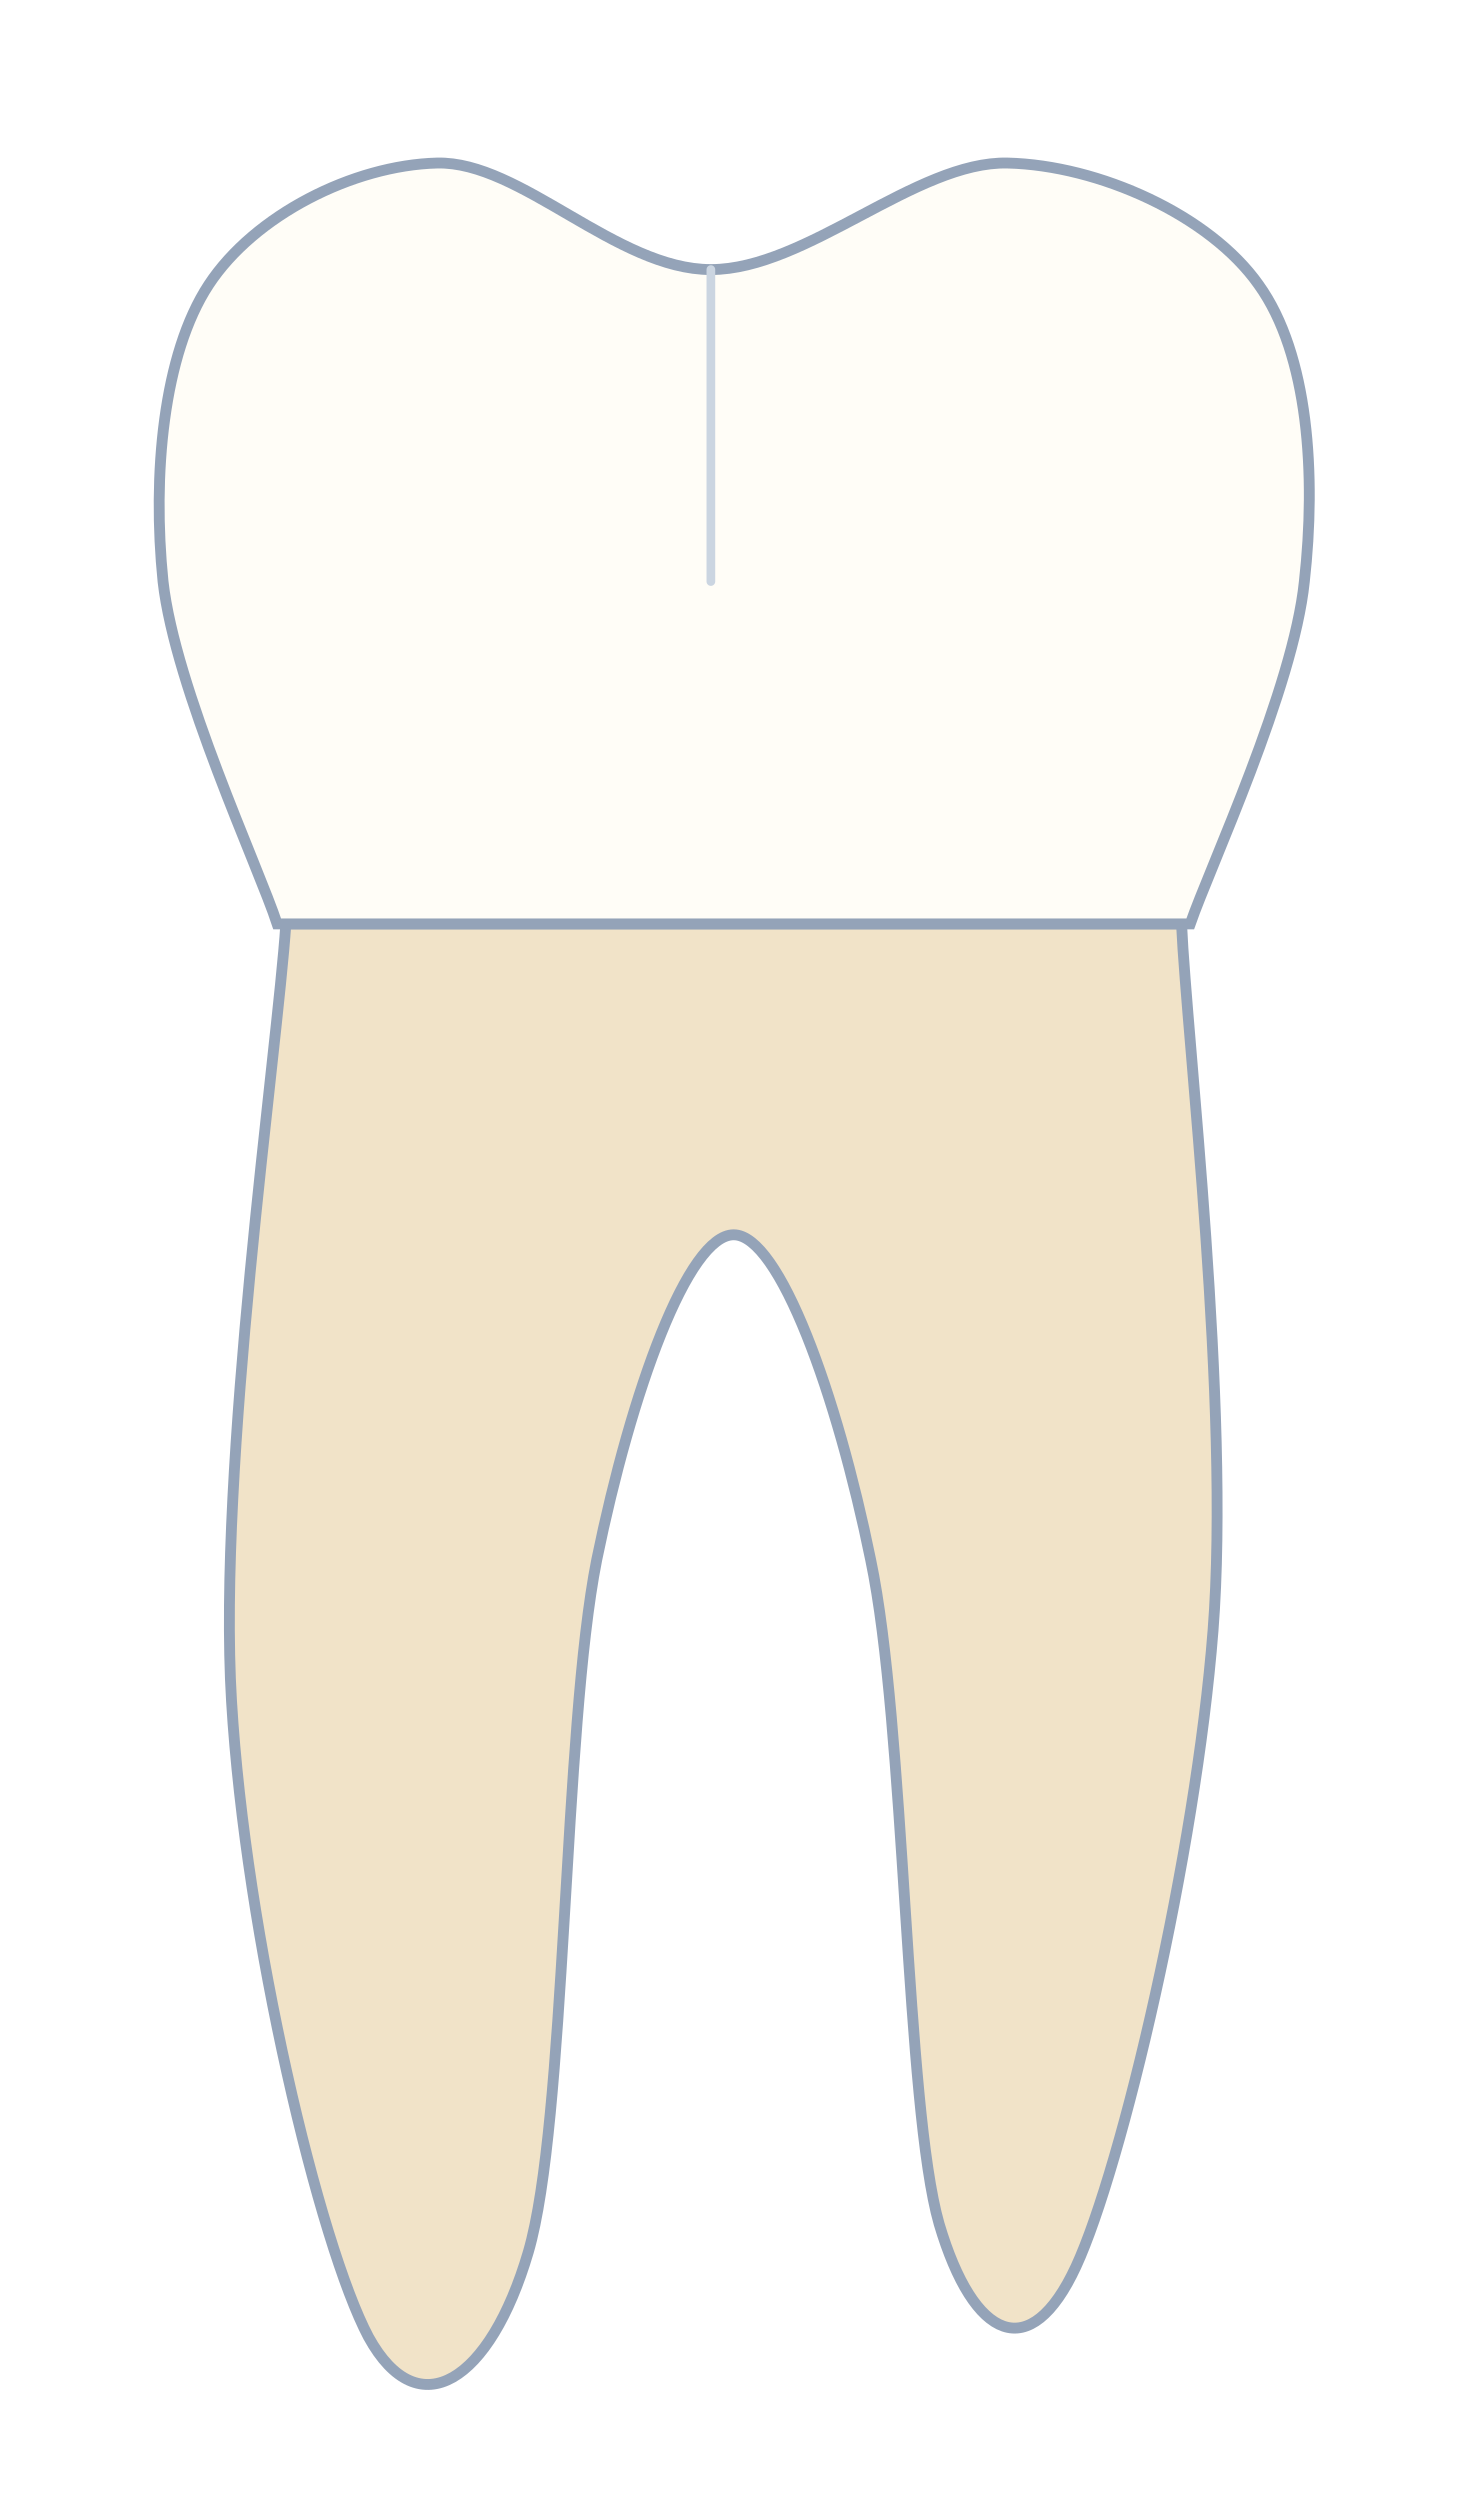
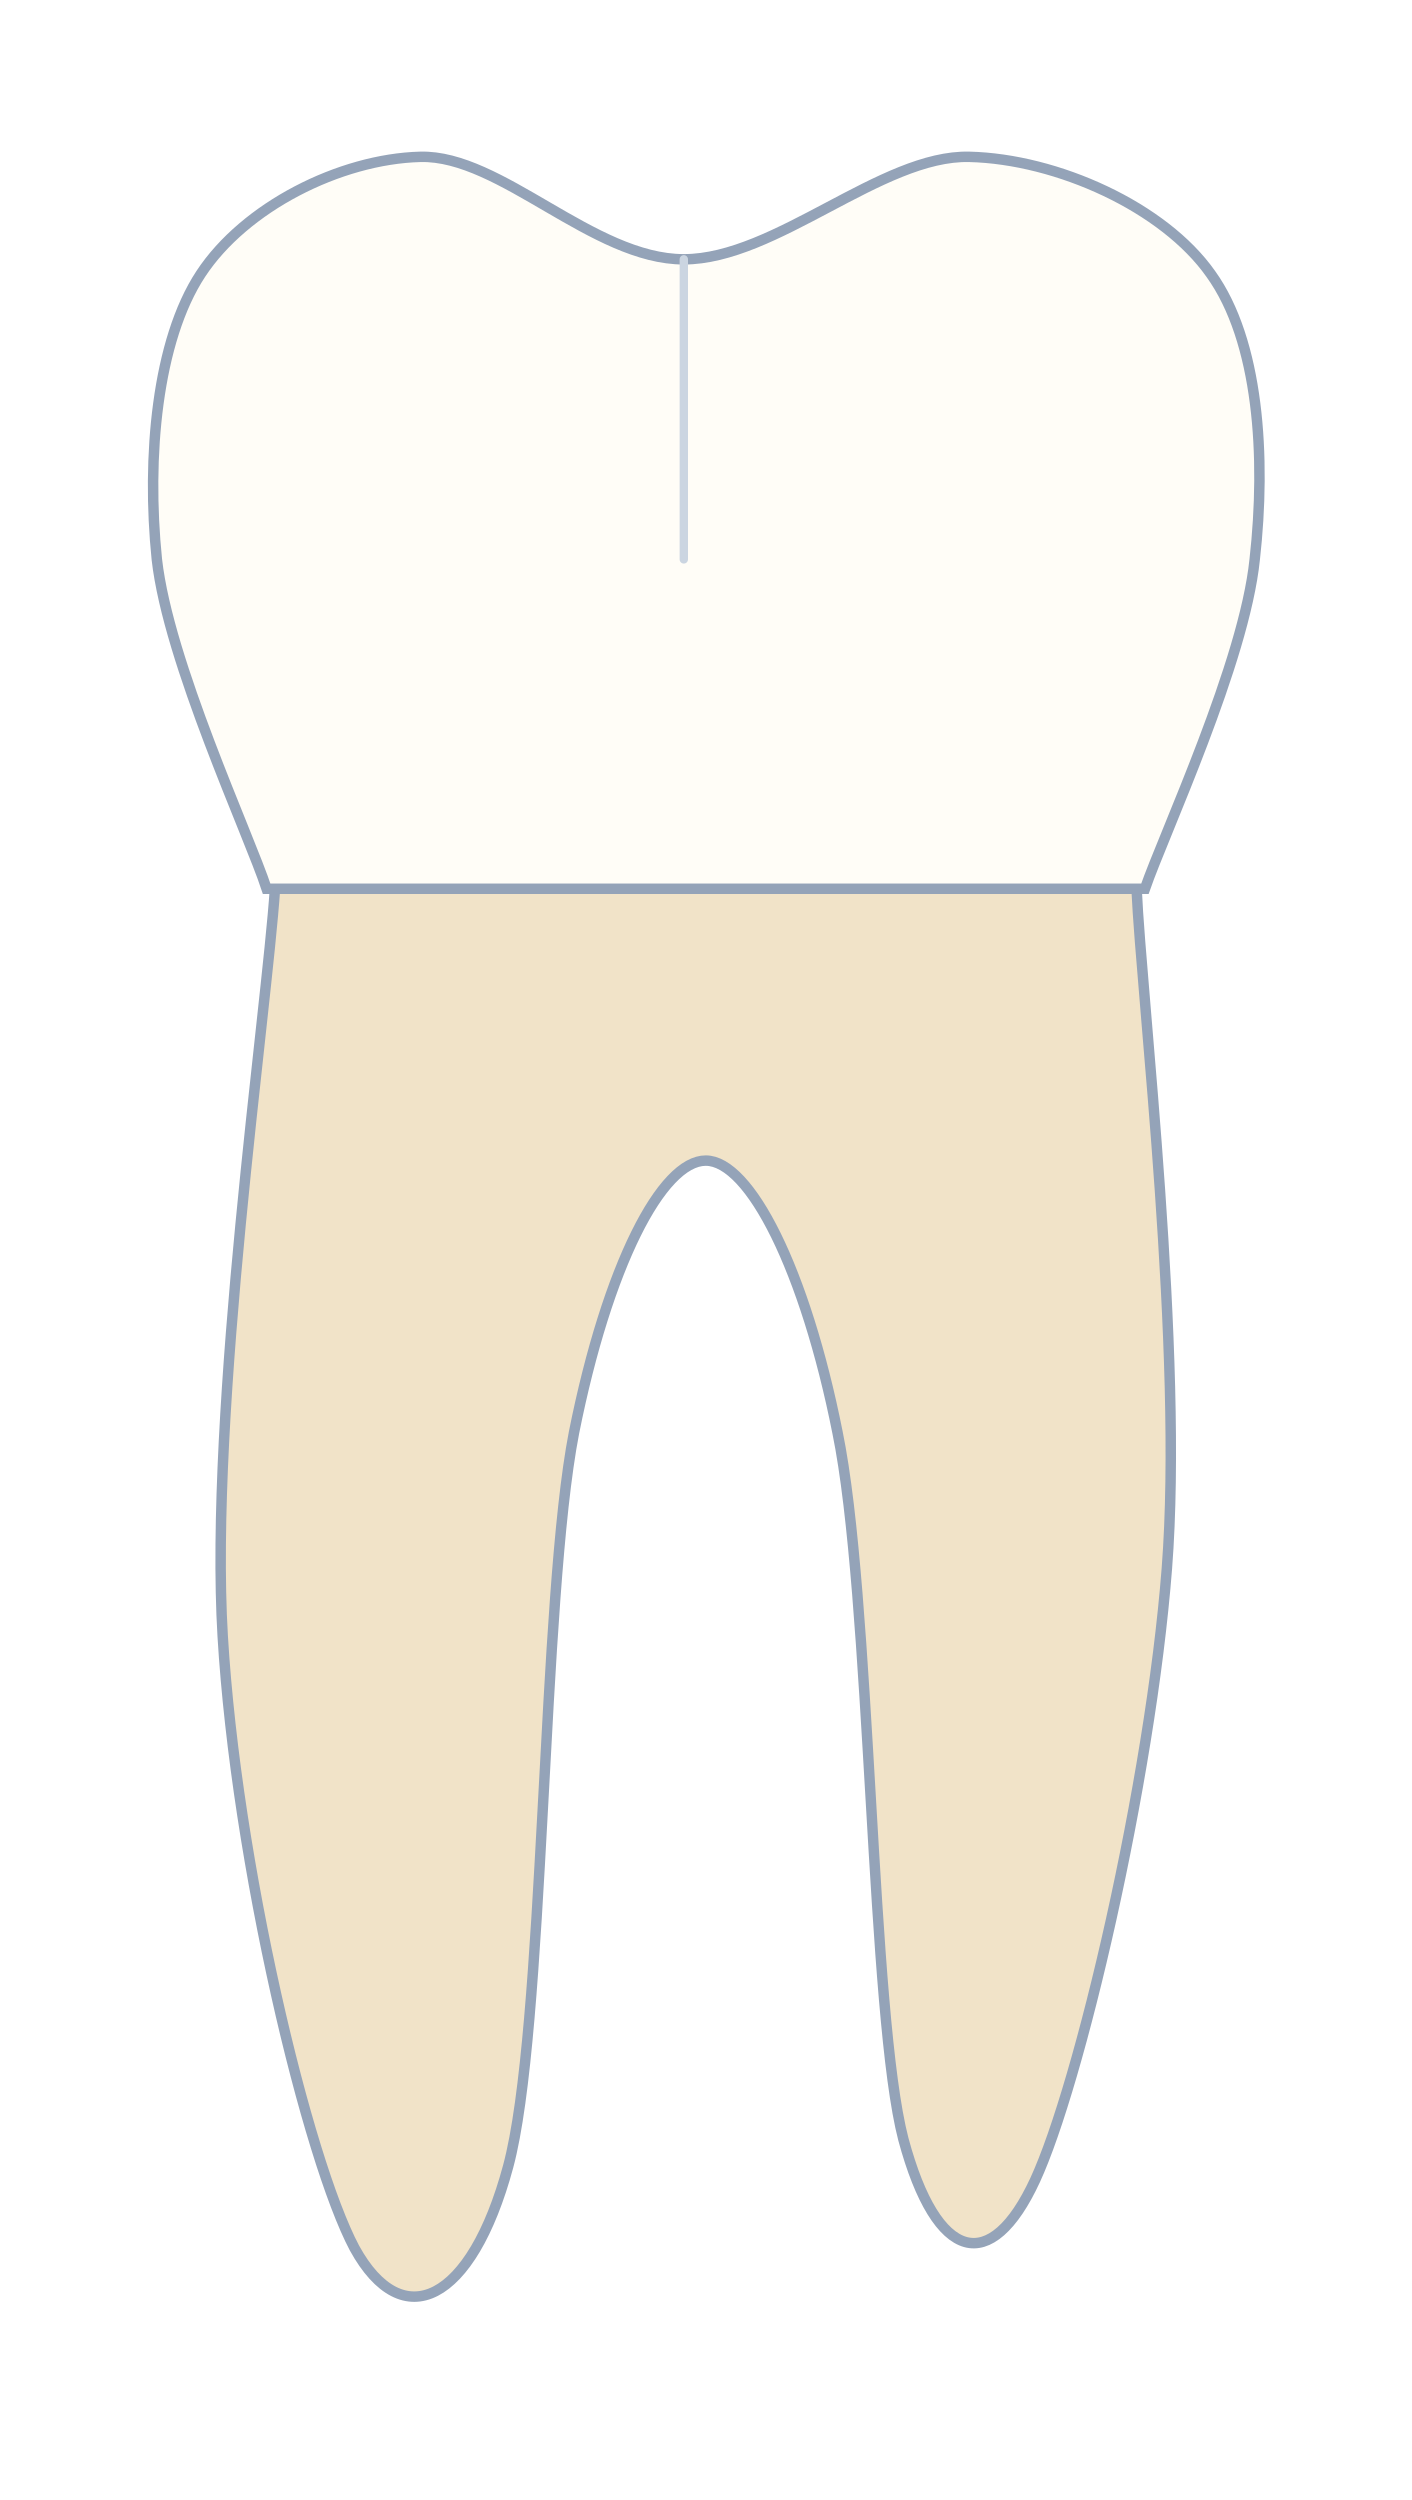
- <svg xmlns="http://www.w3.org/2000/svg" viewBox="0 0 162 276" width="162" height="276">
+ <svg xmlns="http://www.w3.org/2000/svg" viewBox="0 0 162 286.92" width="162" height="286.92">
  <g id="tooth-37" data-fdi="37">
    <g transform="matrix(12 0 0 -12 81 102)">
-       <path d="M -4.12 0 C -4.2 -1.19 -4.75 -4.98 -4.62 -7.15 C -4.49 -9.32 -3.81 -12.15 -3.36 -13 C -2.9 -13.84 -2.24 -13.41 -1.89 -12.22 C -1.54 -11.03 -1.57 -7.41 -1.26 -5.85 C -0.94 -4.29 -0.42 -2.86 0 -2.86 C 0.42 -2.86 0.95 -4.33 1.26 -5.85 C 1.58 -7.37 1.58 -10.88 1.89 -11.96 C 2.21 -13.04 2.73 -13.26 3.15 -12.35 C 3.57 -11.44 4.25 -8.56 4.41 -6.5 C 4.57 -4.44 4.17 -1.08 4.12 0 Z" fill="#f1e3c8" stroke="#94a3b8" stroke-width="1.2" vector-effect="non-scaling-stroke" />
+       <path d="M -4.12 0 C -4.2 -1.19 -4.75 -4.98 -4.62 -7.15 C -4.49 -9.32 -3.81 -12.15 -3.36 -13 C -2.9 -13.84 -2.24 -13.52 -1.89 -12.22 C -1.54 -10.92 -1.57 -6.8 -1.26 -5.2 C -0.94 -3.6 -0.42 -2.6 0 -2.6 C 0.42 -2.6 0.95 -3.64 1.26 -5.2 C 1.58 -6.76 1.58 -10.77 1.89 -11.96 C 2.21 -13.15 2.73 -13.26 3.15 -12.35 C 3.57 -11.44 4.25 -8.56 4.41 -6.5 C 4.57 -4.44 4.17 -1.08 4.12 0 Z" fill="#f1e3c8" stroke="#94a3b8" stroke-width="1.2" vector-effect="non-scaling-stroke" />
      <path d="M -4.2 0 C -4.37 0.52 -5.14 2.17 -5.25 3.15 C -5.35 4.13 -5.25 5.24 -4.83 5.88 C -4.41 6.52 -3.5 6.98 -2.73 7 C -1.96 7.02 -1.08 6.02 -0.21 6.02 C 0.67 6.02 1.68 7.02 2.52 7 C 3.36 6.98 4.38 6.52 4.83 5.88 C 5.29 5.24 5.36 4.13 5.25 3.15 C 5.15 2.17 4.38 0.52 4.2 0 Z" fill="#fffdf7" stroke="#94a3b8" stroke-width="1.2" vector-effect="non-scaling-stroke" />
      <path d="M -0.21 6.02 C -0.21 5.54 -0.21 3.63 -0.21 3.15" fill="none" stroke="#cbd5e1" stroke-width="0.96" stroke-linecap="round" vector-effect="non-scaling-stroke" />
    </g>
  </g>
</svg>
